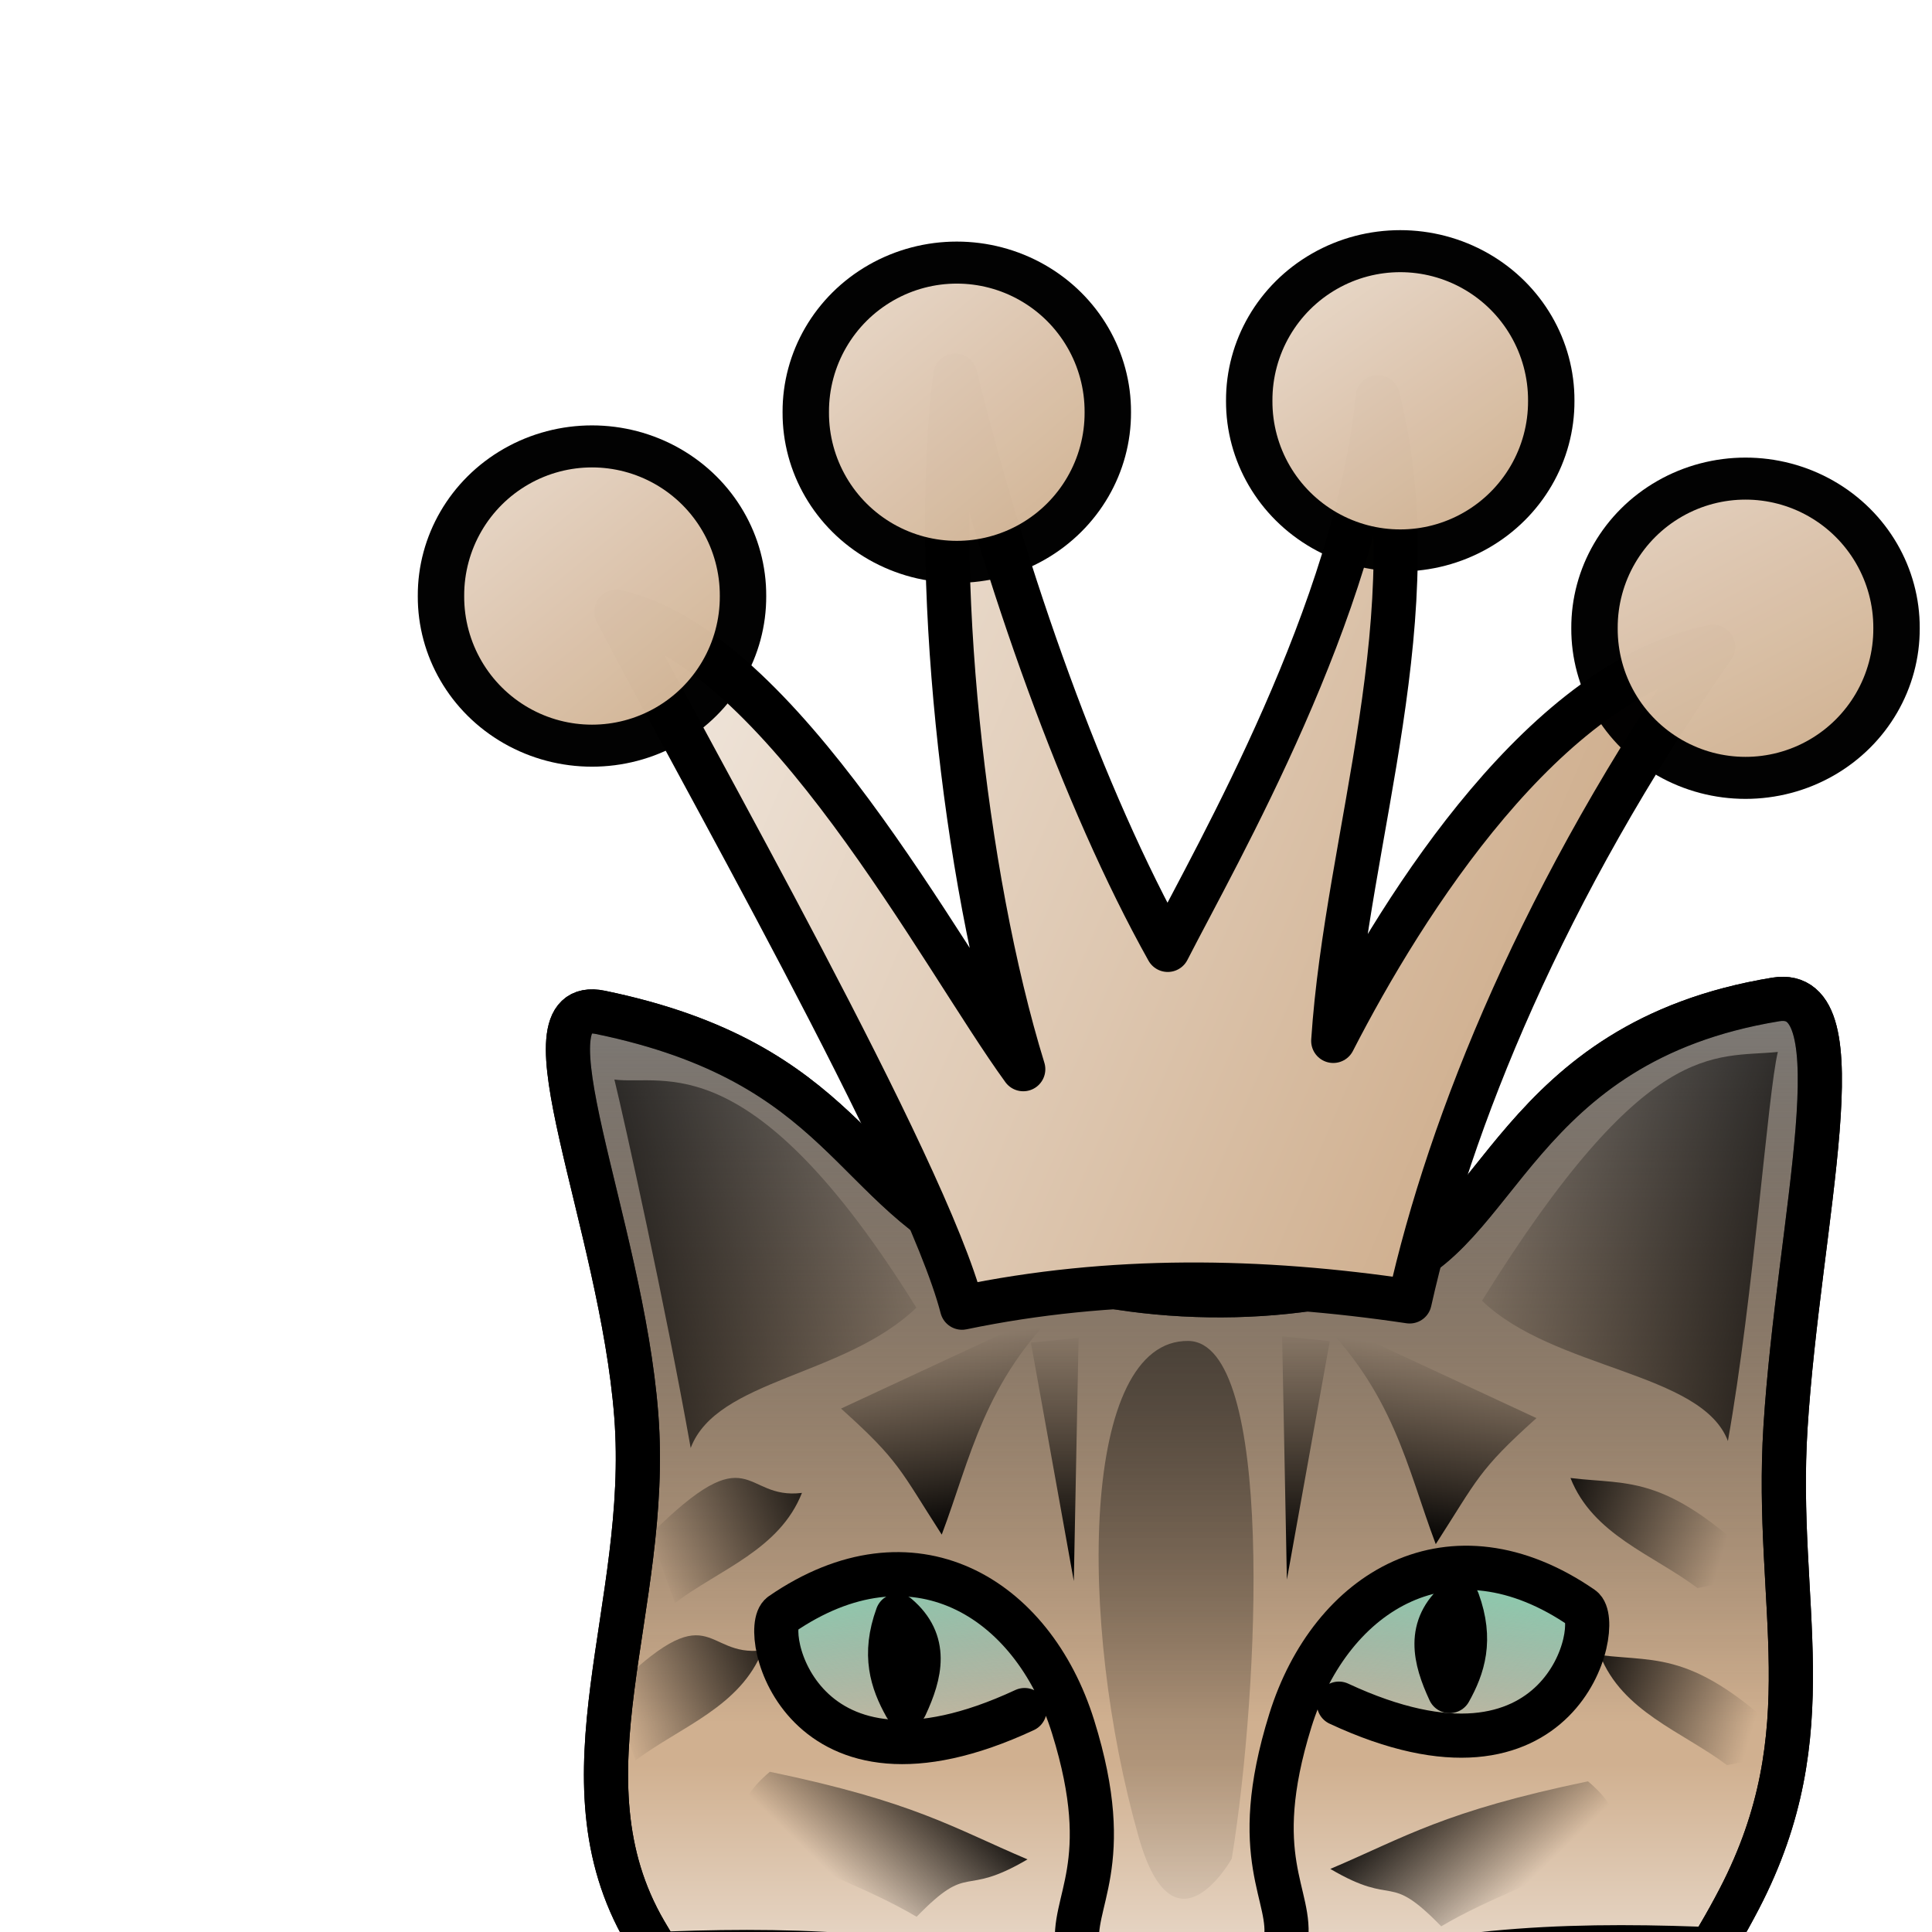
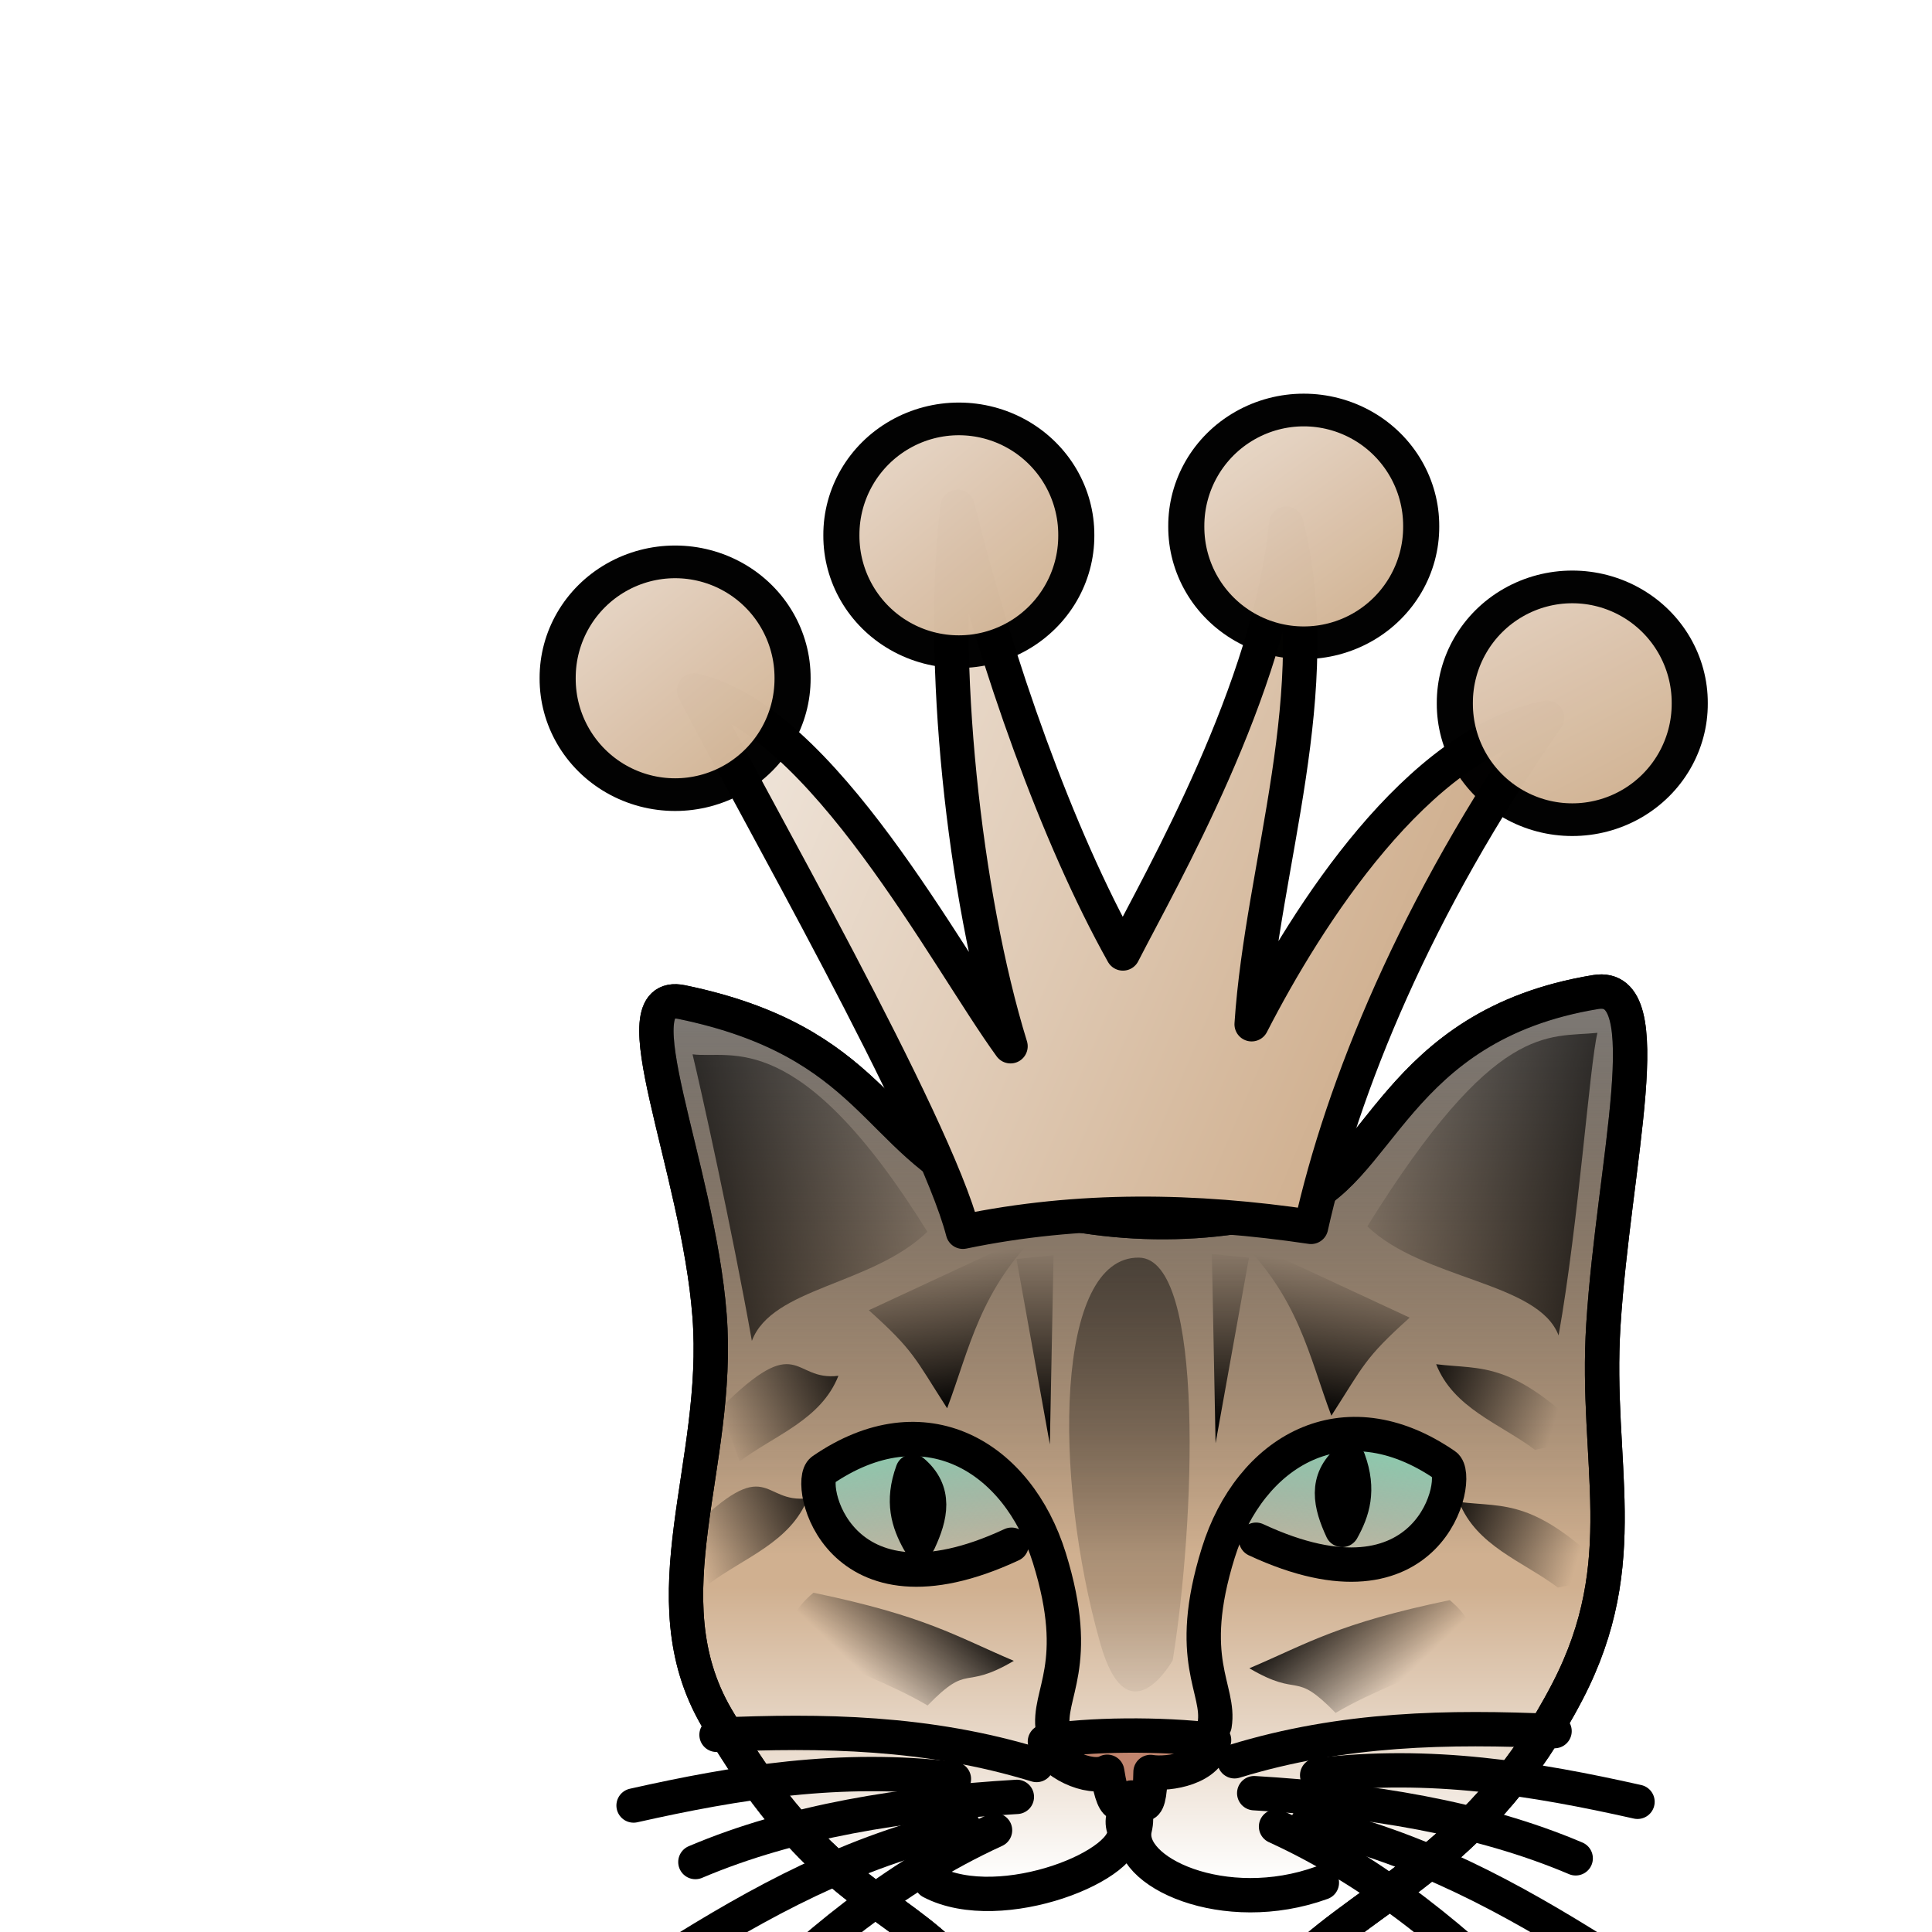
- <svg xmlns="http://www.w3.org/2000/svg" xmlns:xlink="http://www.w3.org/1999/xlink" viewBox="-0.0 -0.0 700.0 700.0" id="svg36220" version="1.0">
+ <svg xmlns="http://www.w3.org/2000/svg" xmlns:xlink="http://www.w3.org/1999/xlink" overflow="hidden" viewBox="-100 -100 900 900" id="svg36220" version="1.0">
  <defs id="defs36222">
    <linearGradient xlink:href="#linearGradient2507" id="linearGradient3296" gradientUnits="userSpaceOnUse" x1="472.81" y1="747.087" x2="472.81" y2="566.33" gradientTransform="matrix(0.756161,0,0,0.756161,75.05315,210.993)" />
    <linearGradient id="linearGradient3284">
      <stop style="stop-color:#808080;stop-opacity:1;" offset="0" id="stop3286" />
      <stop style="stop-color:#000000;stop-opacity:0;" offset="1" id="stop3288" />
    </linearGradient>
    <linearGradient xlink:href="#linearGradient3284" id="linearGradient3290" x1="466.629" y1="160.42" x2="466.629" y2="546.33" gradientUnits="userSpaceOnUse" gradientTransform="matrix(0.756161,0,0,0.756161,75.05315,210.993)" />
    <linearGradient xlink:href="#linearGradient3268" id="linearGradient3278" gradientUnits="userSpaceOnUse" x1="337.506" y1="472.642" x2="352.788" y2="578.182" gradientTransform="matrix(-0.756161,0,0,0.756161,780.8124,212.2532)" />
    <linearGradient id="linearGradient3268">
      <stop style="stop-color:#8accae;stop-opacity:1;" offset="0" id="stop3270" />
      <stop style="stop-color:#9fc1cd;stop-opacity:0;" offset="1" id="stop3272" />
    </linearGradient>
    <linearGradient xlink:href="#linearGradient3268" id="linearGradient3274" x1="337.506" y1="472.642" x2="352.788" y2="578.182" gradientUnits="userSpaceOnUse" gradientTransform="matrix(0.756161,0,0,0.756161,75.05315,210.993)" />
    <linearGradient xlink:href="#linearGradient2305" id="linearGradient2313" x1="2087.14" y1="-485" x2="2033.252" y2="-862.516" gradientUnits="userSpaceOnUse" gradientTransform="matrix(0.183292,0,0,0.183292,-37.59295,644.9137)" />
    <linearGradient xlink:href="#linearGradient2305" id="linearGradient2311" x1="2394.735" y1="-485" x2="2394.735" y2="-938.333" gradientUnits="userSpaceOnUse" gradientTransform="matrix(0.183292,0,0,0.183292,-56.78415,654.4007)" />
    <linearGradient xlink:href="#linearGradient2305" id="linearGradient2317" gradientUnits="userSpaceOnUse" gradientTransform="matrix(1.789056e-2,-0.182416,0.182416,1.789056e-2,313.9475,1049.615)" x1="2470.081" y1="-364.988" x2="2309.711" y2="-733.761" />
    <linearGradient xlink:href="#linearGradient2305" id="linearGradient2323" gradientUnits="userSpaceOnUse" x1="2234.743" y1="-614.407" x2="1987.283" y2="-832.365" gradientTransform="matrix(7.348649e-3,-0.183144,0.183144,7.348649e-3,445.9202,1055.748)" />
    <linearGradient xlink:href="#linearGradient2305" id="linearGradient2333" gradientUnits="userSpaceOnUse" x1="2087.14" y1="-485" x2="2033.252" y2="-862.516" gradientTransform="matrix(-0.183292,0,0,0.183292,899.0042,648.3699)" />
    <linearGradient xlink:href="#linearGradient2305" id="linearGradient2335" gradientUnits="userSpaceOnUse" gradientTransform="matrix(-0.183292,0,0,0.183292,912.11,653.8599)" x1="2394.735" y1="-485" x2="2394.735" y2="-938.333" />
    <linearGradient xlink:href="#linearGradient2305" id="linearGradient2337" gradientUnits="userSpaceOnUse" gradientTransform="matrix(-1.789056e-2,-0.182416,-0.182416,1.789056e-2,542.0623,1051.342)" x1="2437.968" y1="-388.633" x2="2293.654" y2="-745.584" />
    <linearGradient xlink:href="#linearGradient2305" id="linearGradient2339" gradientUnits="userSpaceOnUse" gradientTransform="matrix(-7.348649e-3,-0.183144,-0.183144,7.348649e-3,408.3617,1059.204)" x1="2234.743" y1="-614.407" x2="1987.283" y2="-832.365" />
    <linearGradient xlink:href="#linearGradient2305" id="linearGradient2363" gradientUnits="userSpaceOnUse" x1="1647.14" y1="-382.909" x2="2633.252" y2="-582.909" gradientTransform="matrix(0.165748,0,0,0.165748,-92.29475,551.9784)" />
    <linearGradient xlink:href="#linearGradient2305" id="linearGradient2367" gradientUnits="userSpaceOnUse" gradientTransform="matrix(-0.165748,0,0,0.165748,961.2668,549.4578)" x1="1647.14" y1="-382.909" x2="2633.252" y2="-582.909" />
    <linearGradient xlink:href="#linearGradient2305" id="linearGradient3256" gradientUnits="userSpaceOnUse" gradientTransform="matrix(0.180961,-2.913348e-2,-2.913348e-2,-0.180961,-20.04205,512.7488)" x1="2653.51" y1="1167.897" x2="2228.905" y2="-1469.516" />
    <linearGradient xlink:href="#linearGradient2305" id="linearGradient3260" gradientUnits="userSpaceOnUse" gradientTransform="matrix(-1.789056e-2,-0.182416,-0.182416,1.789056e-2,531.3686,987.1804)" x1="2437.968" y1="-388.633" x2="2293.654" y2="-745.584" />
    <linearGradient id="linearGradient2305">
      <stop style="stop-color:#000000;stop-opacity:1;" offset="0" id="stop2307" />
      <stop style="stop-color:#000000;stop-opacity:0;" offset="1" id="stop2309" />
    </linearGradient>
    <linearGradient xlink:href="#linearGradient2305" id="linearGradient3264" gradientUnits="userSpaceOnUse" gradientTransform="matrix(1.789056e-2,-0.182416,0.182416,1.789056e-2,328.2058,992.5824)" x1="2470.081" y1="-364.988" x2="2309.711" y2="-733.761" />
    <linearGradient id="linearGradient2507">
      <stop style="stop-color:#ffffff;stop-opacity:1" offset="0" id="stop2509" />
      <stop style="stop-color:#d0b090;stop-opacity:1" offset="1" id="stop2511" />
    </linearGradient>
    <linearGradient xlink:href="#linearGradient2507" id="linearGradient9438" x1="-240.841" y1="-81.381" x2="646.936" y2="602.714" gradientUnits="userSpaceOnUse" gradientTransform="matrix(0.380108,0,0,0.68227,261.5544,56.44376)" />
    <linearGradient xlink:href="#linearGradient2507" id="linearGradient10327" x1="-26.298" y1="119.283" x2="128.884" y2="288.968" gradientUnits="userSpaceOnUse" />
    <linearGradient xlink:href="#linearGradient2507" id="linearGradient1334" gradientUnits="userSpaceOnUse" x1="-30.319" y1="123.723" x2="127.463" y2="290.538" />
    <linearGradient xlink:href="#linearGradient2507" id="linearGradient1338" gradientUnits="userSpaceOnUse" x1="-4.185" y1="121.503" x2="126.041" y2="285.828" />
    <linearGradient xlink:href="#linearGradient2507" id="linearGradient1342" gradientUnits="userSpaceOnUse" x1="-18.257" y1="54.898" x2="120.355" y2="290.538" />
  </defs>
  <g id="layer1">
    <path style="fill:url(#linearGradient3296);fill-opacity:1;fill-rule:evenodd;stroke:#000000;stroke-width:16;stroke-linecap:round;stroke-linejoin:round;stroke-miterlimit:4;stroke-dasharray:none;stroke-opacity:1" d="M 358.536,453.552 C 308.377,432.014 306.275,385.126 217.558,366.808 C 186.902,360.479 225.154,442.967 230.535,512.816 C 235.917,582.674 201.018,643.808 233.765,700.037 C 277.284,774.763 309.288,782.075 338.747,809.412 C 392.403,859.204 462.352,855.278 504.691,814.943 C 540.511,780.819 590.834,763.761 630.21,687.907 C 661.716,627.214 642.847,581.71 646.922,517.12 C 651.676,441.775 674.312,357.052 643.386,362.124 C 548.8,377.636 543.141,448.837 501.305,461.205 C 456.732,474.382 399.775,471.259 358.536,453.552 z " id="path3294" />
    <path id="path3280" d="M 358.536,453.552 C 308.377,432.014 306.275,385.126 217.558,366.808 C 186.902,360.479 225.154,442.967 230.535,512.816 C 235.917,582.674 201.018,643.808 233.765,700.037 C 277.284,774.763 309.288,782.075 338.747,809.412 C 392.403,859.204 462.352,855.278 504.691,814.943 C 540.511,780.819 590.834,763.761 630.21,687.907 C 661.716,627.214 642.847,581.71 646.922,517.12 C 651.676,441.775 674.312,357.052 643.386,362.124 C 548.8,377.636 543.141,448.837 501.305,461.205 C 456.732,474.382 399.775,471.259 358.536,453.552 z " style="fill:url(#linearGradient3290);fill-opacity:1;fill-rule:evenodd;stroke:#000000;stroke-width:16;stroke-linecap:round;stroke-linejoin:round;stroke-miterlimit:4;stroke-dasharray:none;stroke-opacity:1" />
    <path style="fill:url(#linearGradient3278);fill-opacity:1;fill-rule:evenodd;stroke:none;stroke-width:16;stroke-linecap:round;stroke-linejoin:round;stroke-miterlimit:4;stroke-dasharray:none;stroke-opacity:1" d="M 476.24,616.503 C 490.926,569.35 531.714,555.075 572.772,586.177 C 583.004,593.928 558.555,659.39 476.24,616.503 z " id="path3276" />
    <path id="path3266" d="M 379.625,615.243 C 364.939,568.09 324.152,553.814 283.093,584.917 C 272.862,592.668 297.311,658.129 379.625,615.243 z " style="fill:url(#linearGradient3274);fill-opacity:1;fill-rule:evenodd;stroke:none;stroke-width:16;stroke-linecap:round;stroke-linejoin:round;stroke-miterlimit:4;stroke-dasharray:none;stroke-opacity:1" />
    <path id="path2267" d="M 386.759,711.284 C 388.925,720.874 408.036,729.706 415.787,725.354 C 419.491,748.543 423.253,737.952 427.022,737.354 C 430.361,736.824 435.547,750.09 435.962,725.455 C 444.423,726.833 463.616,723.661 464.951,711.205 L 465.562,710.594 C 440.963,707.508 406.471,707.853 386.759,711.284 z " style="fill:#c1856e;fill-opacity:1;fill-rule:evenodd;stroke:#000000;stroke-width:16;stroke-linecap:round;stroke-linejoin:round;stroke-miterlimit:4;stroke-dasharray:none;stroke-opacity:1" />
    <path style="fill:none;fill-opacity:0.75;fill-rule:evenodd;stroke:#000000;stroke-width:16;stroke-linecap:round;stroke-linejoin:round;stroke-miterlimit:4;stroke-dasharray:none;stroke-opacity:1" d="M 382.862,722.202 C 332.181,706.644 282.854,705.984 233.784,708.15" id="path2281" />
    <path id="path2283" d="M 344.37,728.706 C 291.743,722.298 243.069,730.319 195.144,741.076" style="fill:none;fill-opacity:0.75;fill-rule:evenodd;stroke:#000000;stroke-width:16;stroke-linecap:round;stroke-linejoin:round;stroke-miterlimit:4;stroke-dasharray:none;stroke-opacity:1" />
    <path style="fill:none;fill-opacity:0.75;fill-rule:evenodd;stroke:#000000;stroke-width:16;stroke-linecap:round;stroke-linejoin:round;stroke-miterlimit:4;stroke-dasharray:none;stroke-opacity:1" d="M 373.694,737.054 C 320.773,740.211 269.149,748.211 223.938,767.407" id="path2285" />
    <path id="path2289" d="M 515.778,777.039 C 470.5,793.453 423.852,772.044 428.66,751.741 C 431.722,738.814 420.643,742.339 423.506,751.732 C 428.538,768.241 366.283,793.613 333.819,776.649" style="fill:none;fill-opacity:0.75;fill-rule:evenodd;stroke:#000000;stroke-width:16;stroke-linecap:round;stroke-linejoin:round;stroke-miterlimit:4;stroke-dasharray:none;stroke-opacity:1" />
    <path style="fill:none;fill-opacity:0.75;fill-rule:evenodd;stroke:#000000;stroke-width:16;stroke-linecap:round;stroke-linejoin:round;stroke-miterlimit:4;stroke-dasharray:none;stroke-opacity:1" d="M 390.517,705.896 C 387.692,688.951 404.505,676.068 388.807,625.667 C 374.121,578.513 330.635,552.165 283.093,584.917 C 275.417,590.206 289.486,657.666 371.226,619.59" id="path2291" />
    <path style="fill:#000000;fill-opacity:1;fill-rule:evenodd;stroke:#000000;stroke-width:16;stroke-linecap:round;stroke-linejoin:round;stroke-miterlimit:4;stroke-dasharray:none;stroke-opacity:1" d="M 325.118,585.412 C 336.217,594.843 333.585,606.243 328.09,618.054 C 323.185,609.246 319.97,599.542 325.118,585.412 z " id="path2293" />
    <path style="fill:url(#linearGradient2313);fill-opacity:1;fill-rule:evenodd;stroke:none;stroke-width:16;stroke-linecap:round;stroke-linejoin:round;stroke-miterlimit:4;stroke-dasharray:none;stroke-opacity:1" d="M 304.725,510.35 C 325.869,529.326 326.037,532.481 341.209,556.017 C 351.674,528.32 356.373,500.622 385.199,472.925 L 304.725,510.35 z " id="path2299" />
    <path style="fill:url(#linearGradient2311);fill-opacity:1;fill-rule:evenodd;stroke:none;stroke-width:16;stroke-linecap:round;stroke-linejoin:round;stroke-miterlimit:4;stroke-dasharray:none;stroke-opacity:1" d="M 373.51,486.444 L 389.063,572.848 L 390.791,484.716 L 373.51,486.444 z " id="path2303" />
    <path id="path2315" d="M 230.267,637.816 C 246.646,625.556 268.207,618.48 276.303,597.937 C 254.484,600.632 258.36,576.302 221.42,612.994 L 230.267,637.816 z " style="fill:url(#linearGradient2317);fill-opacity:1;fill-rule:evenodd;stroke:none;stroke-width:16;stroke-linecap:round;stroke-linejoin:round;stroke-miterlimit:4;stroke-dasharray:none;stroke-opacity:1" />
    <path id="path2321" d="M 332.102,694.486 C 351.91,674.12 348.157,687.903 372.283,673.686 C 345.027,662.12 331.365,652.858 278.924,641.953 C 248.841,667.337 296.587,673.476 332.102,694.486 z " style="fill:url(#linearGradient2323);fill-opacity:1;fill-rule:evenodd;stroke:none;stroke-width:16;stroke-linecap:round;stroke-linejoin:round;stroke-miterlimit:4;stroke-dasharray:none;stroke-opacity:1" />
    <path id="path2325" d="M 556.686,513.806 C 535.542,532.782 535.374,535.937 520.202,559.473 C 509.738,531.776 505.038,504.079 476.212,476.381 L 556.686,513.806 z " style="fill:url(#linearGradient2333);fill-opacity:1;fill-rule:evenodd;stroke:none;stroke-width:16;stroke-linecap:round;stroke-linejoin:round;stroke-miterlimit:4;stroke-dasharray:none;stroke-opacity:1" />
    <path id="path2327" d="M 481.816,485.903 L 466.263,572.307 L 464.535,484.175 L 481.816,485.903 z " style="fill:url(#linearGradient2335);fill-opacity:1;fill-rule:evenodd;stroke:none;stroke-width:16;stroke-linecap:round;stroke-linejoin:round;stroke-miterlimit:4;stroke-dasharray:none;stroke-opacity:1" />
    <path style="fill:url(#linearGradient2337);fill-opacity:1;fill-rule:evenodd;stroke:none;stroke-width:16;stroke-linecap:round;stroke-linejoin:round;stroke-miterlimit:4;stroke-dasharray:none;stroke-opacity:1" d="M 625.743,639.544 C 609.364,627.284 587.803,620.208 579.708,599.665 C 601.526,602.36 614.758,597.582 651.698,634.273 L 625.743,639.544 z " id="path2329" />
    <path style="fill:url(#linearGradient2339);fill-opacity:1;fill-rule:evenodd;stroke:none;stroke-width:16;stroke-linecap:round;stroke-linejoin:round;stroke-miterlimit:4;stroke-dasharray:none;stroke-opacity:1" d="M 522.18,697.942 C 502.372,677.576 506.125,691.359 481.999,677.143 C 509.255,665.576 522.917,656.314 575.358,645.409 C 605.441,670.793 557.695,676.932 522.18,697.942 z " id="path2331" />
    <path style="fill:none;fill-opacity:0.75;fill-rule:evenodd;stroke:#000000;stroke-width:16;stroke-linecap:round;stroke-linejoin:round;stroke-miterlimit:4;stroke-dasharray:none;stroke-opacity:1" d="M 363.527,752.609 C 315.331,774.695 278.055,807.007 242.849,841.257" id="path2341" />
    <path style="fill:none;fill-opacity:0.75;fill-rule:evenodd;stroke:#000000;stroke-width:16;stroke-linecap:round;stroke-linejoin:round;stroke-miterlimit:4;stroke-dasharray:none;stroke-opacity:1" d="M 348.766,750.725 C 297.023,762.269 253.825,786.091 212.248,812.242" id="path2343" />
    <path id="path2345" d="M 475.095,720.474 C 525.776,704.916 575.102,704.256 624.172,706.422" style="fill:none;fill-opacity:0.75;fill-rule:evenodd;stroke:#000000;stroke-width:16;stroke-linecap:round;stroke-linejoin:round;stroke-miterlimit:4;stroke-dasharray:none;stroke-opacity:1" />
    <path style="fill:none;fill-opacity:0.75;fill-rule:evenodd;stroke:#000000;stroke-width:16;stroke-linecap:round;stroke-linejoin:round;stroke-miterlimit:4;stroke-dasharray:none;stroke-opacity:1" d="M 513.586,726.977 C 566.213,720.57 614.888,728.591 662.813,739.348" id="path2347" />
    <path id="path2349" d="M 484.262,735.326 C 537.183,738.483 588.807,746.482 634.018,765.679" style="fill:none;fill-opacity:0.75;fill-rule:evenodd;stroke:#000000;stroke-width:16;stroke-linecap:round;stroke-linejoin:round;stroke-miterlimit:4;stroke-dasharray:none;stroke-opacity:1" />
    <path id="path2351" d="M 494.429,750.881 C 542.625,772.967 579.901,805.278 615.107,839.529" style="fill:none;fill-opacity:0.75;fill-rule:evenodd;stroke:#000000;stroke-width:16;stroke-linecap:round;stroke-linejoin:round;stroke-miterlimit:4;stroke-dasharray:none;stroke-opacity:1" />
    <path id="path2353" d="M 509.191,748.997 C 560.934,760.541 604.131,784.363 645.709,810.514" style="fill:none;fill-opacity:0.75;fill-rule:evenodd;stroke:#000000;stroke-width:16;stroke-linecap:round;stroke-linejoin:round;stroke-miterlimit:4;stroke-dasharray:none;stroke-opacity:1" />
    <path id="path2361" d="M 222.61,391.136 C 226.26,406.086 240.95,472.407 250.251,524.63 C 259.713,499.584 305.952,498.847 332.02,473.801 C 272.222,377.585 240.531,393.53 222.61,391.136 z " style="fill:url(#linearGradient2363);fill-opacity:1;fill-rule:evenodd;stroke:none;stroke-width:16;stroke-linecap:round;stroke-linejoin:round;stroke-miterlimit:4;stroke-dasharray:none;stroke-opacity:1" />
    <path style="fill:url(#linearGradient2367);fill-opacity:1;fill-rule:evenodd;stroke:none;stroke-width:16;stroke-linecap:round;stroke-linejoin:round;stroke-miterlimit:4;stroke-dasharray:none;stroke-opacity:1" d="M 644.147,381.131 C 640.497,396.08 635.352,469.887 626.052,522.109 C 616.59,497.063 563.019,496.326 536.952,471.28 C 596.749,375.064 621.185,383.524 644.147,381.131 z " id="path2365" />
    <path style="fill:url(#linearGradient9438);fill-opacity:1;fill-rule:evenodd;stroke:#000000;stroke-width:16;stroke-linecap:round;stroke-linejoin:round;stroke-miterlimit:4;stroke-dasharray:none;stroke-opacity:1" d="M 223.328,221.638 C 283.117,235.108 341.054,346.602 370.742,387.386 C 349.005,316.939 337.32,206.341 346.087,136.098 C 364.182,209.573 392.506,289.471 423.1,344.16 C 441.344,308.554 491.693,221.212 499.181,143.924 C 518.9,221.358 487.972,302.649 483.061,377.136 C 509.02,326.552 560.254,246.084 620.709,234.363 C 559.385,322.012 525.21,406.659 510.741,471.526 C 456.681,463.48 402.621,462.55 348.562,473.8 C 335.385,422.797 249.104,271.729 223.328,221.638 z " id="path8557" />
    <path style="opacity:0.99;fill:url(#linearGradient10327);fill-opacity:1;fill-rule:evenodd;stroke:#000000;stroke-width:14.341;stroke-linecap:round;stroke-linejoin:round;stroke-miterlimit:4;stroke-dasharray:none;stroke-dashoffset:0;stroke-opacity:1" id="path9446" d="M 133.333 245.833 A 46.667 50.833 0 1 1  40,245.833 A 46.667 50.833 0 1 1  133.333 245.833 z" transform="matrix(1.172481,0,0,1.061634,112.8791,-45.02895)" />
    <path transform="matrix(1.172481,0,0,1.061634,245.0483,-111.6262)" d="M 133.333 245.833 A 46.667 50.833 0 1 1  40,245.833 A 46.667 50.833 0 1 1  133.333 245.833 z" id="path1332" style="opacity:0.99;fill:url(#linearGradient1334);fill-opacity:1;fill-rule:evenodd;stroke:#000000;stroke-width:14.341;stroke-linecap:round;stroke-linejoin:round;stroke-miterlimit:4;stroke-dasharray:none;stroke-dashoffset:0;stroke-opacity:1" />
    <path style="opacity:0.99;fill:url(#linearGradient1338);fill-opacity:1;fill-rule:evenodd;stroke:#000000;stroke-width:14.341;stroke-linecap:round;stroke-linejoin:round;stroke-miterlimit:4;stroke-dasharray:none;stroke-dashoffset:0;stroke-opacity:1" id="path1336" d="M 133.333 245.833 A 46.667 50.833 0 1 1  40,245.833 A 46.667 50.833 0 1 1  133.333 245.833 z" transform="matrix(1.172481,0,0,1.061634,405.7183,-115.7684)" />
    <path transform="matrix(1.172481,0,0,1.061634,530.8165,-33.36232)" d="M 133.333 245.833 A 46.667 50.833 0 1 1  40,245.833 A 46.667 50.833 0 1 1  133.333 245.833 z" id="path1340" style="opacity:0.99;fill:url(#linearGradient1342);fill-opacity:1;fill-rule:evenodd;stroke:#000000;stroke-width:14.341;stroke-linecap:round;stroke-linejoin:round;stroke-miterlimit:4;stroke-dasharray:none;stroke-dashoffset:0;stroke-opacity:1" />
    <path id="path3250" d="M 465.817,703.574 C 468.641,686.629 451.829,673.746 467.527,623.345 C 482.213,576.191 525.698,549.843 573.24,582.595 C 580.917,587.883 566.847,655.343 485.108,617.268" style="fill:none;fill-opacity:0.75;fill-rule:evenodd;stroke:#000000;stroke-width:16;stroke-linecap:round;stroke-linejoin:round;stroke-miterlimit:4;stroke-dasharray:none;stroke-opacity:1" />
    <path id="path3252" d="M 528.191,580.065 C 517.092,589.496 519.724,600.896 525.219,612.707 C 530.124,603.899 533.339,594.195 528.191,580.065 z " style="fill:#000000;fill-opacity:1;fill-rule:evenodd;stroke:#000000;stroke-width:16;stroke-linecap:round;stroke-linejoin:round;stroke-miterlimit:4;stroke-dasharray:none;stroke-opacity:1" />
    <path style="fill:url(#linearGradient3256);fill-opacity:1;fill-rule:evenodd;stroke:none;stroke-width:16;stroke-linecap:round;stroke-linejoin:round;stroke-miterlimit:4;stroke-dasharray:none;stroke-opacity:1" d="M 412.574,665.629 C 390.251,587.016 391.742,485.283 430.579,485.851 C 461.73,486.322 456.444,610.89 446.294,673.41 C 446.294,673.41 425.405,710.814 412.574,665.629 z " id="path3254" />
    <path id="path3258" d="M 615.05,575.381 C 598.671,563.122 577.109,556.045 569.014,535.503 C 590.833,538.198 604.064,533.419 641.004,570.111 L 615.05,575.381 z " style="fill:url(#linearGradient3260);fill-opacity:1;fill-rule:evenodd;stroke:none;stroke-width:16;stroke-linecap:round;stroke-linejoin:round;stroke-miterlimit:4;stroke-dasharray:none;stroke-opacity:1" />
    <path style="fill:url(#linearGradient3264);fill-opacity:1;fill-rule:evenodd;stroke:none;stroke-width:16;stroke-linecap:round;stroke-linejoin:round;stroke-miterlimit:4;stroke-dasharray:none;stroke-opacity:1" d="M 244.525,580.782 C 260.904,568.523 282.466,561.447 290.561,540.904 C 268.742,543.599 272.618,519.269 235.678,555.961 L 244.525,580.782 z " id="path3262" />
  </g>
</svg>
